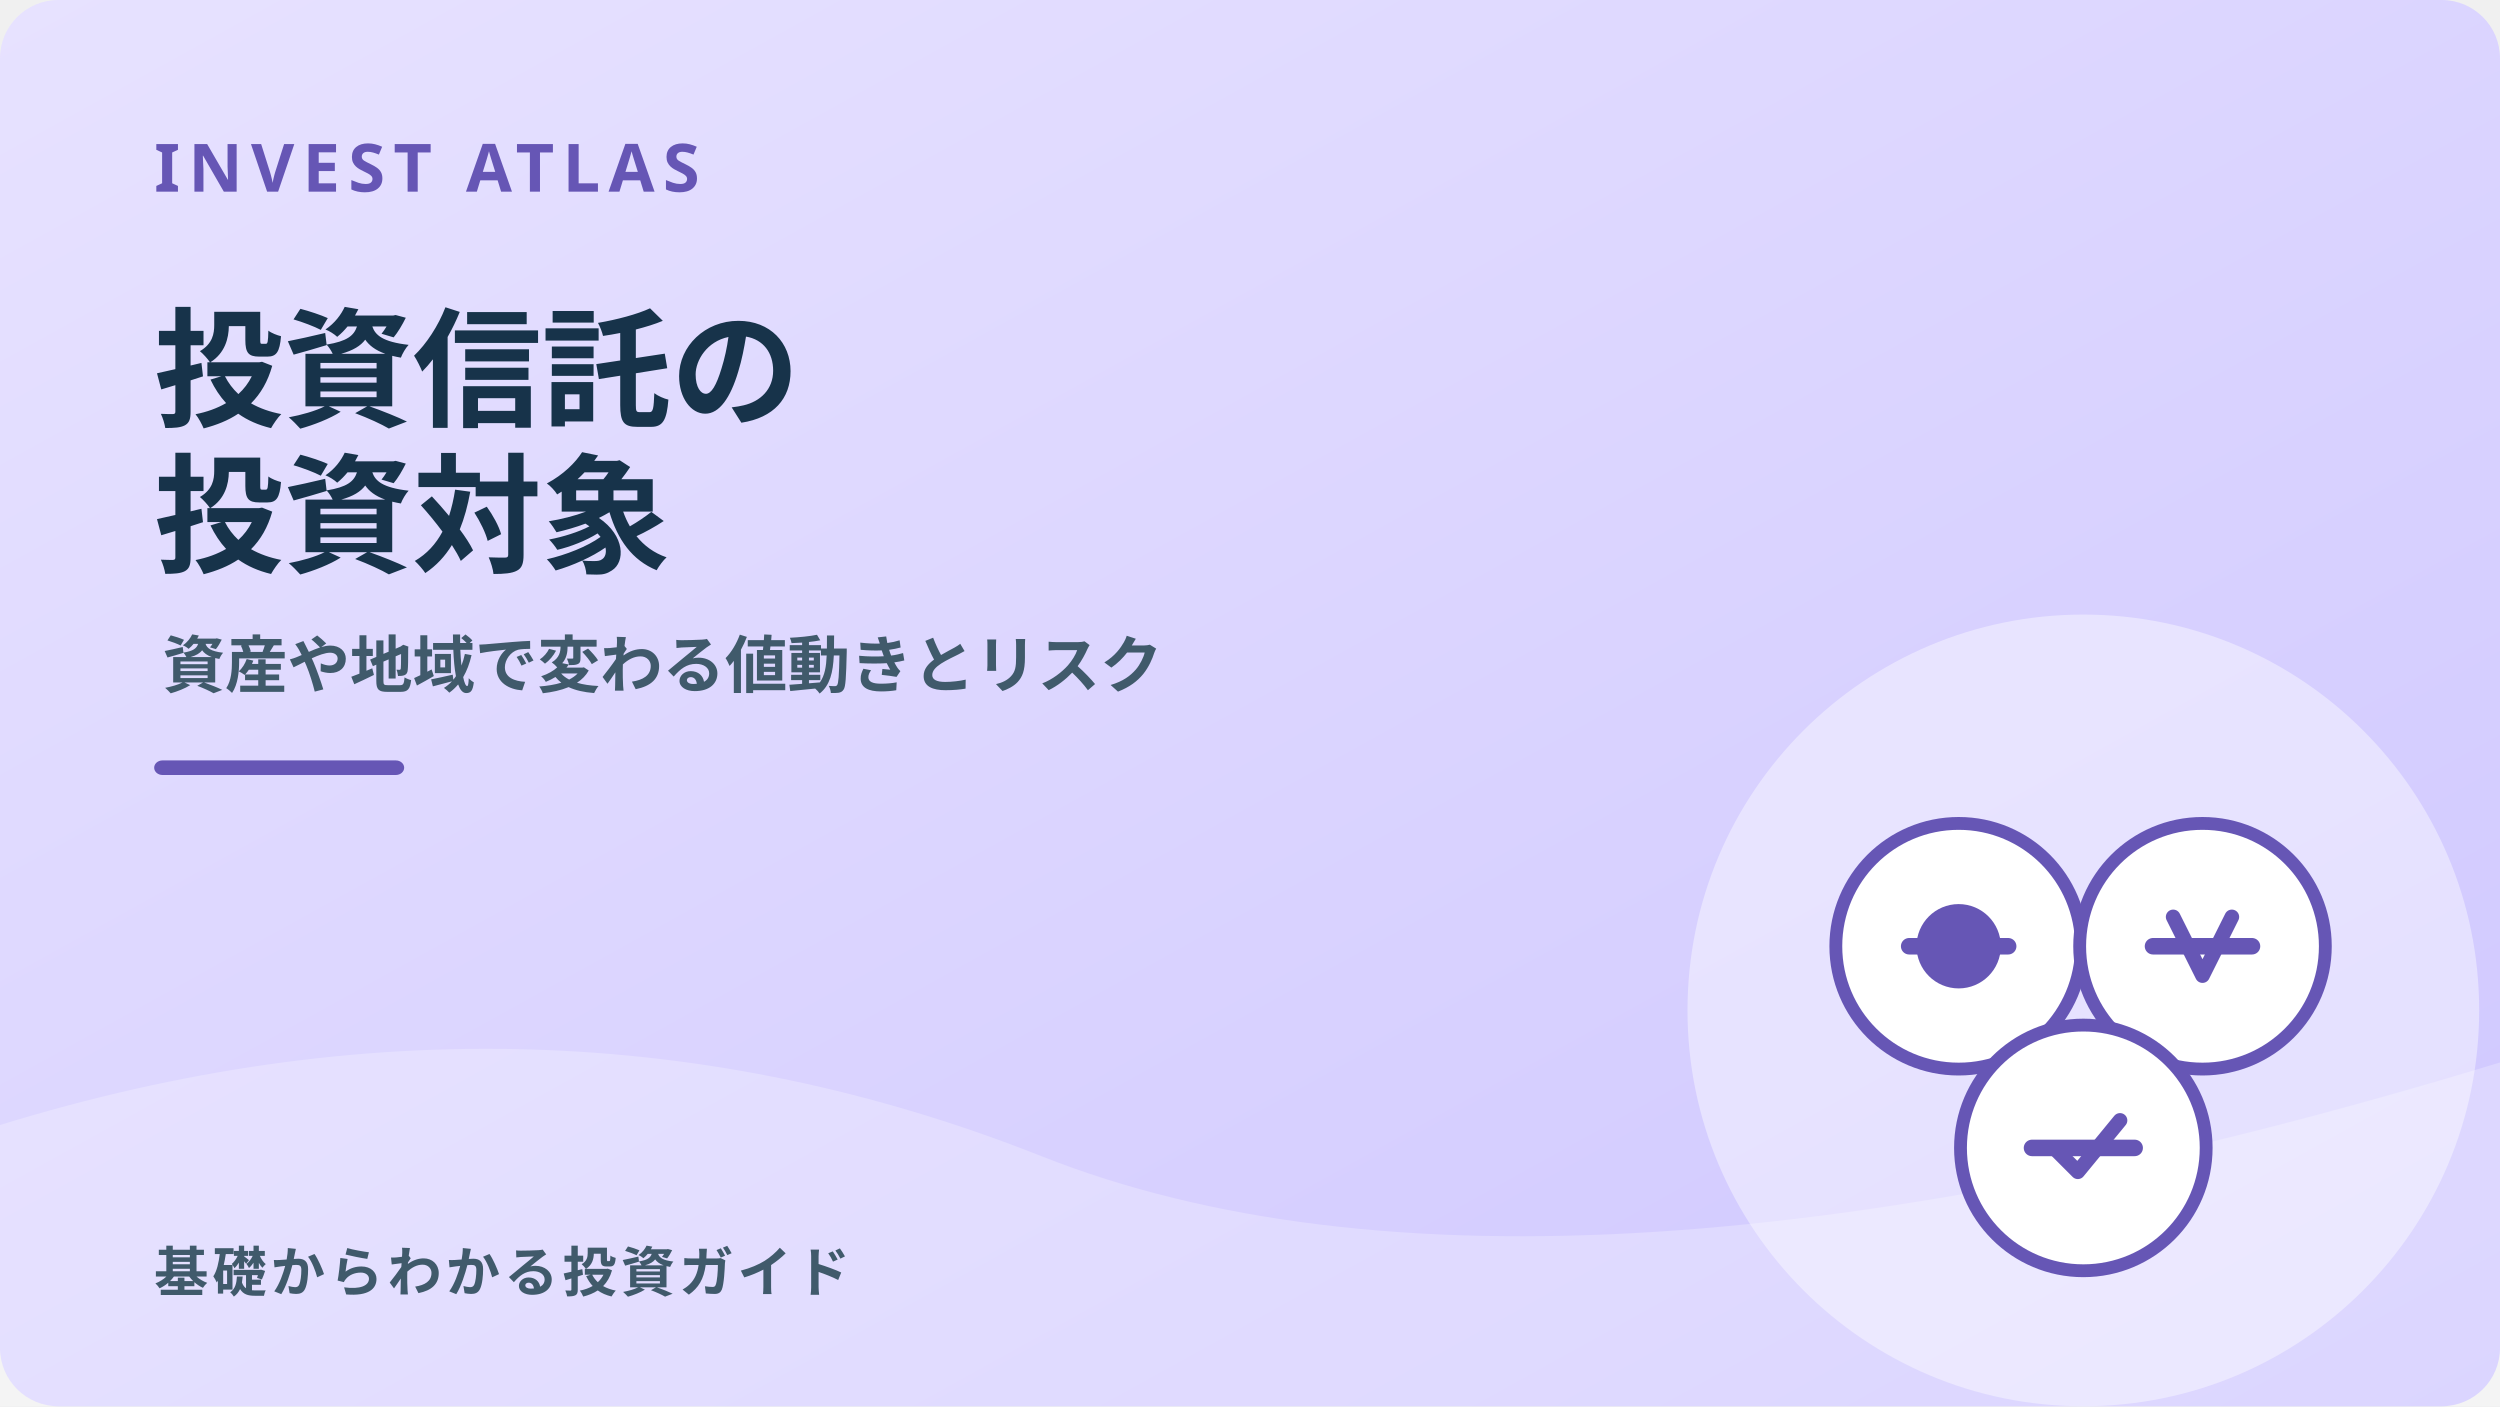
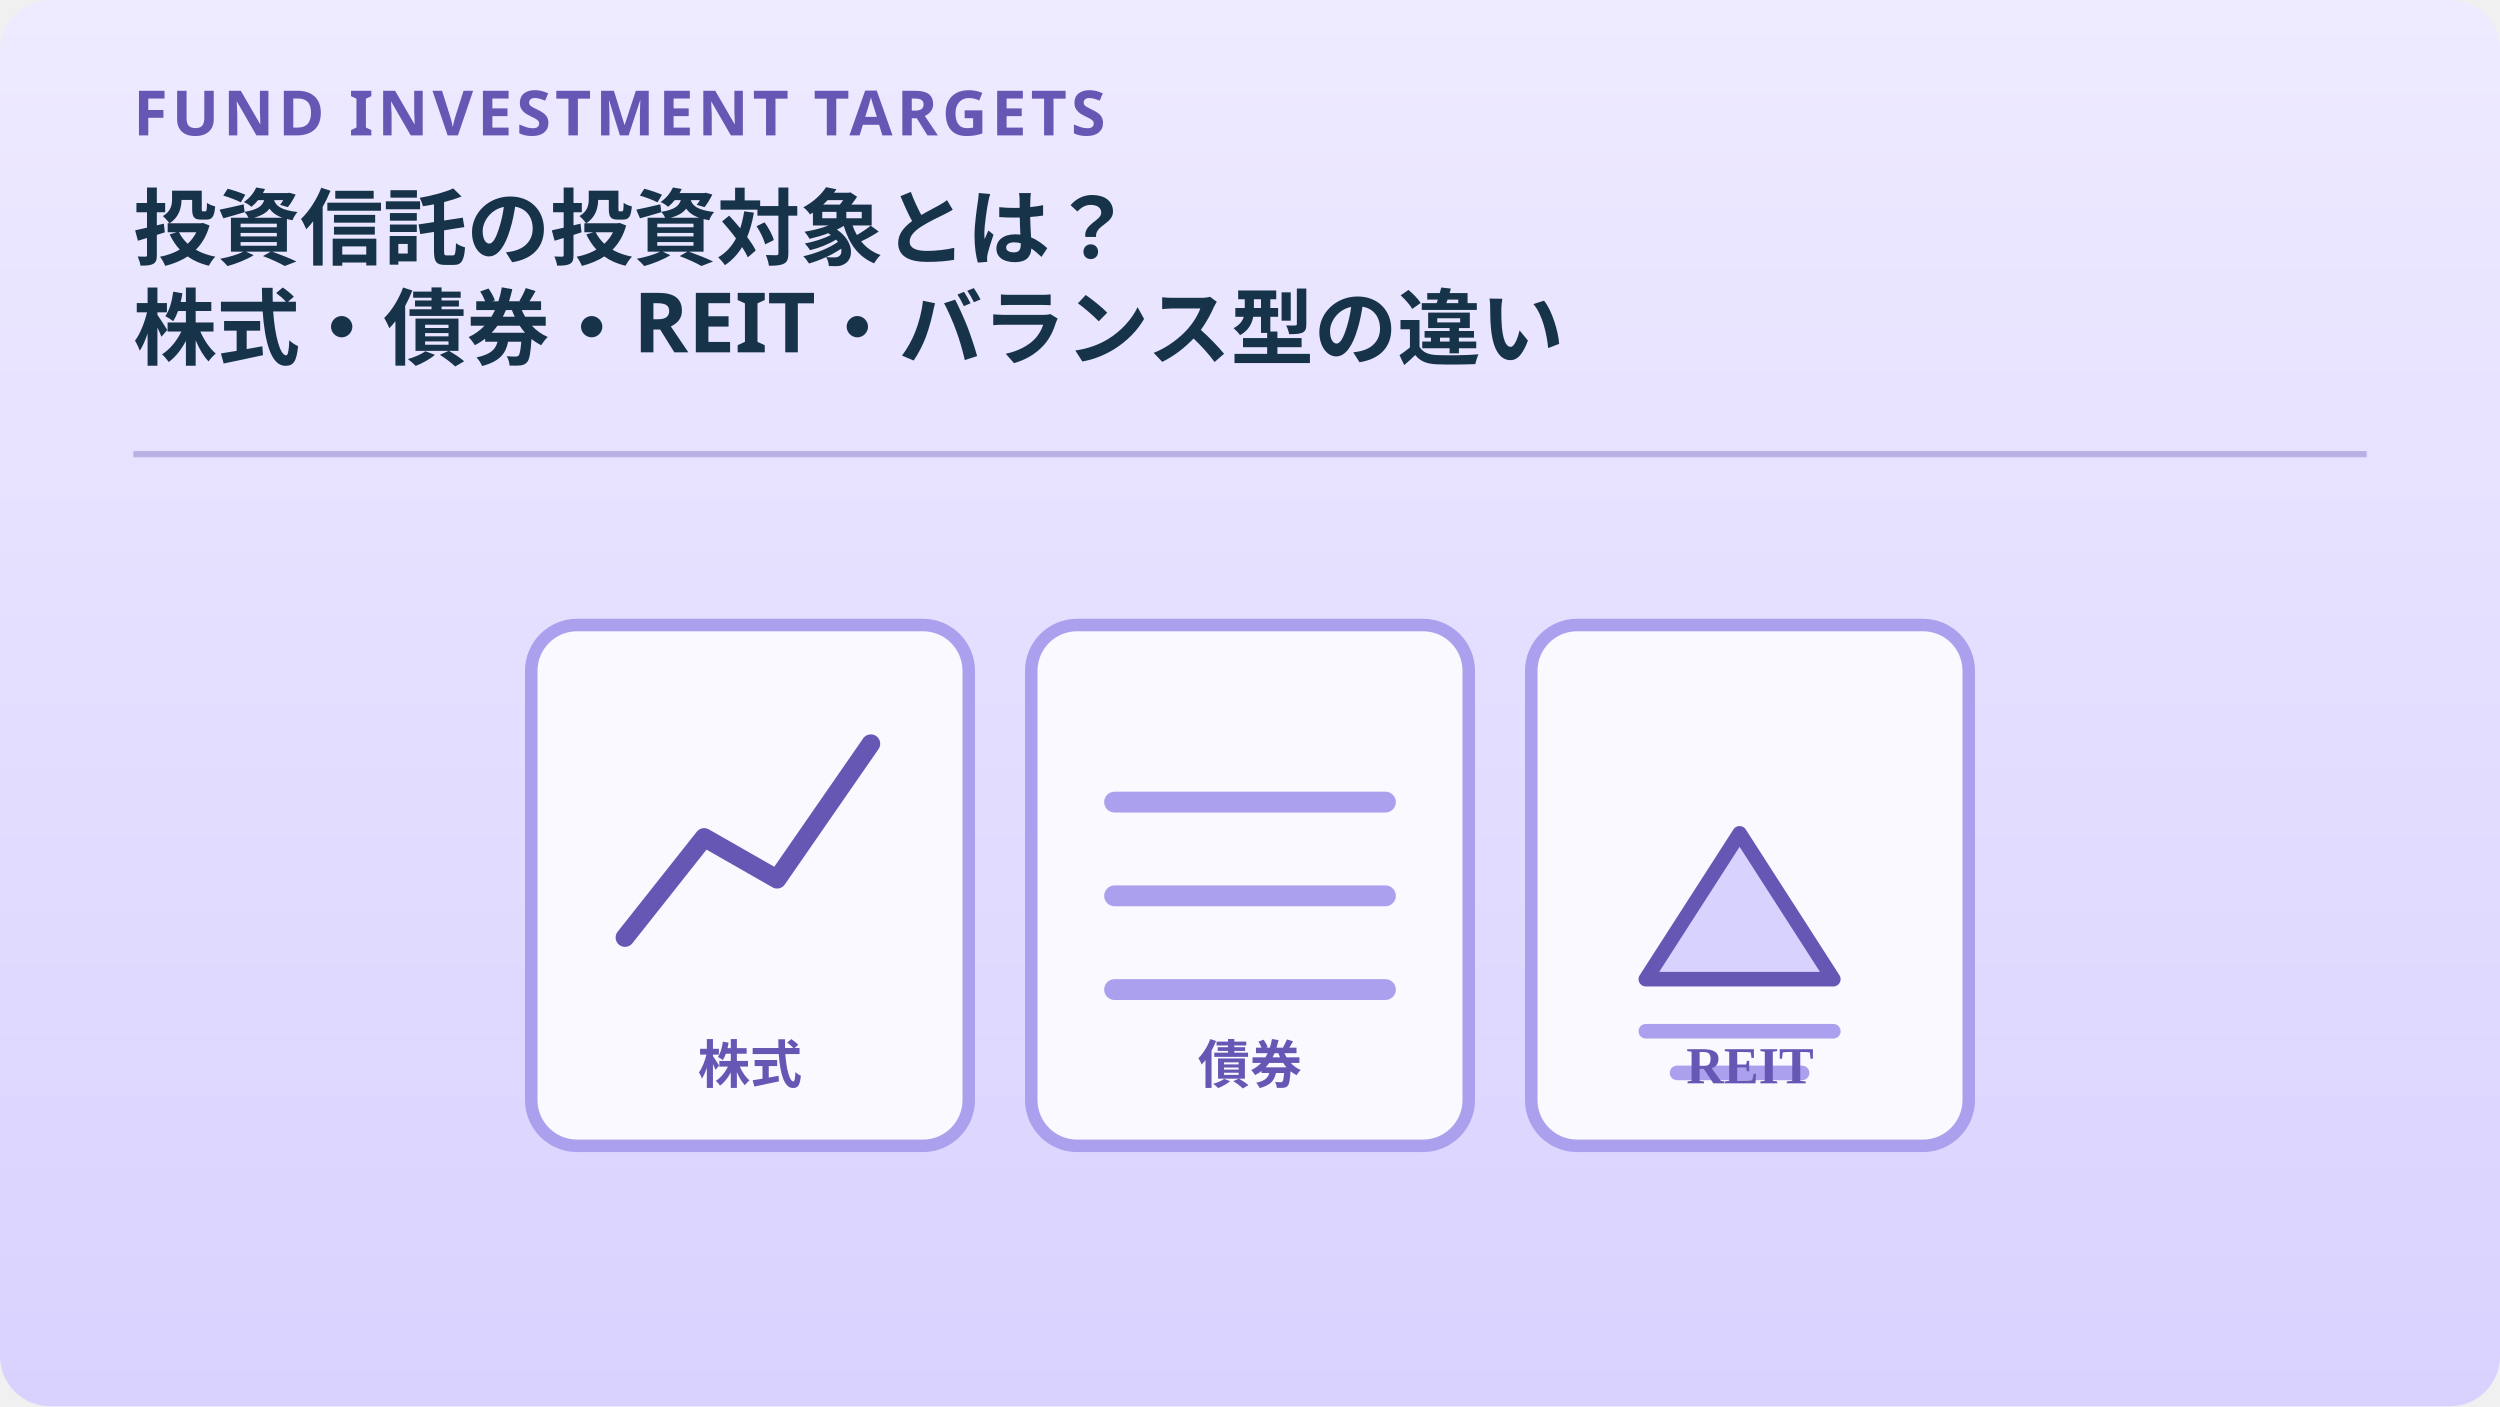
- <svg xmlns="http://www.w3.org/2000/svg" width="1200" height="675" viewBox="0 0 1200 675">
+ <svg xmlns="http://www.w3.org/2000/svg" width="1200" height="675" viewBox="0 0 1200 675" role="img" aria-label="投資信託の投資対象とは？株式・債券・REIT・バランス型の違い">
  <defs>
-     <linearGradient id="g" x1="0" y1="0" x2="1" y2="1">
-       <stop stop-color="#e7e2ff" />
-       <stop offset="1" stop-color="#cfc7ff" />
+     <linearGradient id="bg" x1="0" y1="0" x2="0" y2="1">
+       <stop stop-color="#eeeaff" />
+       <stop offset="1" stop-color="#d9d2ff" />
    </linearGradient>
  </defs>
-   <rect width="1200" height="675" rx="28" fill="url(#g)" />
-   <circle cx="1000" cy="485" r="190" fill="#fff" opacity=".42" />
-   <path d="M0 540 Q260 460 500 555 T1200 510 V675 H0Z" fill="#fff" opacity=".25" />
-   <text x="74" y="92" font-family="system-ui,sans-serif" font-size="32" font-weight="800" letter-spacing="4" fill="#6656b5">INVEST ATLAS</text>
-   <text x="74" y="200" font-family="system-ui,sans-serif" font-size="62" font-weight="800" fill="#17334a">投資信託の</text>
-   <text x="74" y="270" font-family="system-ui,sans-serif" font-size="62" font-weight="800" fill="#17334a">投資対象</text>
-   <text x="78" y="330" font-family="system-ui,sans-serif" font-size="30" font-weight="600" fill="#405a6b">資産や地域で変わる値動きとリスク</text>
-   <rect x="74" y="365" width="120" height="7" rx="4" fill="#6656b5" />
-   <g transform="translate(1000 485) scale(.88)">
-     <circle cx="-68" cy="-35" r="67" fill="#fff" stroke="#6656b5" stroke-width="7" />
-     <circle cx="65" cy="-35" r="67" fill="#fff" stroke="#6656b5" stroke-width="7" />
-     <circle cx="0" cy="75" r="67" fill="#fff" stroke="#6656b5" stroke-width="7" />
-     <path d="M-95 -35 H-41 M38 -35 H92 M-28 75 H28" stroke="#6656b5" stroke-width="9" stroke-linecap="round" />
-     <circle cx="-68" cy="-35" r="23" fill="#6656b5" />
-     <path d="M49 -51 L65 -19 L81 -51" fill="none" stroke="#6656b5" stroke-width="8" stroke-linecap="round" stroke-linejoin="round" />
-     <path d="M-16 75 L-3 88 L20 60" fill="none" stroke="#6656b5" stroke-width="8" stroke-linecap="round" stroke-linejoin="round" />
+   <rect width="1200" height="675" rx="24" fill="url(#bg)" />
+   <text x="64" y="65" font-family="sans-serif" font-size="30" font-weight="700" letter-spacing="2" fill="#6657b5">FUND INVESTMENT TARGETS</text>
+   <text x="64" y="124" font-family="sans-serif" font-size="40" font-weight="800" fill="#17334a">
+     <tspan x="64" dy="0">投資信託の投資対象とは？</tspan>
+     <tspan x="64" dy="48">株式・債券・REIT・バランス型の違い</tspan>
+   </text>
+   <path d="M64 218H1136" stroke="#6657b5" stroke-opacity=".35" stroke-width="3" />
+   <g stroke-linejoin="round">
+     <rect x="255" y="300" width="210" height="250" rx="22" fill="#faf9ff" stroke="#aaa0ed" stroke-width="6" />
+     <rect x="495" y="300" width="210" height="250" rx="22" fill="#faf9ff" stroke="#aaa0ed" stroke-width="6" />
+     <rect x="735" y="300" width="210" height="250" rx="22" fill="#faf9ff" stroke="#aaa0ed" stroke-width="6" />
+     <path d="M300 450l38-48 35 20 45-65" fill="none" stroke="#6657b5" stroke-width="9" stroke-linecap="round" />
+     <path d="M535 385h130M535 430h130M535 475h130" stroke="#aaa0ed" stroke-width="10" stroke-linecap="round" />
+     <path d="M790 470l45-70 45 70Z" fill="#d8d2ff" stroke="#6657b5" stroke-width="7" />
+     <path d="M790 495h90M805 515h60" stroke="#aaa0ed" stroke-width="7" stroke-linecap="round" />
+     <text x="360" y="520" text-anchor="middle" font-size="25" font-weight="800" fill="#6657b5">株式</text>
+     <text x="600" y="520" text-anchor="middle" font-size="25" font-weight="800" fill="#6657b5">債券</text>
+     <text x="840" y="520" text-anchor="middle" font-size="25" font-weight="800" fill="#6657b5">REIT</text>
  </g>
-   <text x="74" y="620" font-family="system-ui,sans-serif" font-size="26" font-weight="700" letter-spacing="2" fill="#405a6b">基礎からわかる投資ガイド</text>
</svg>
